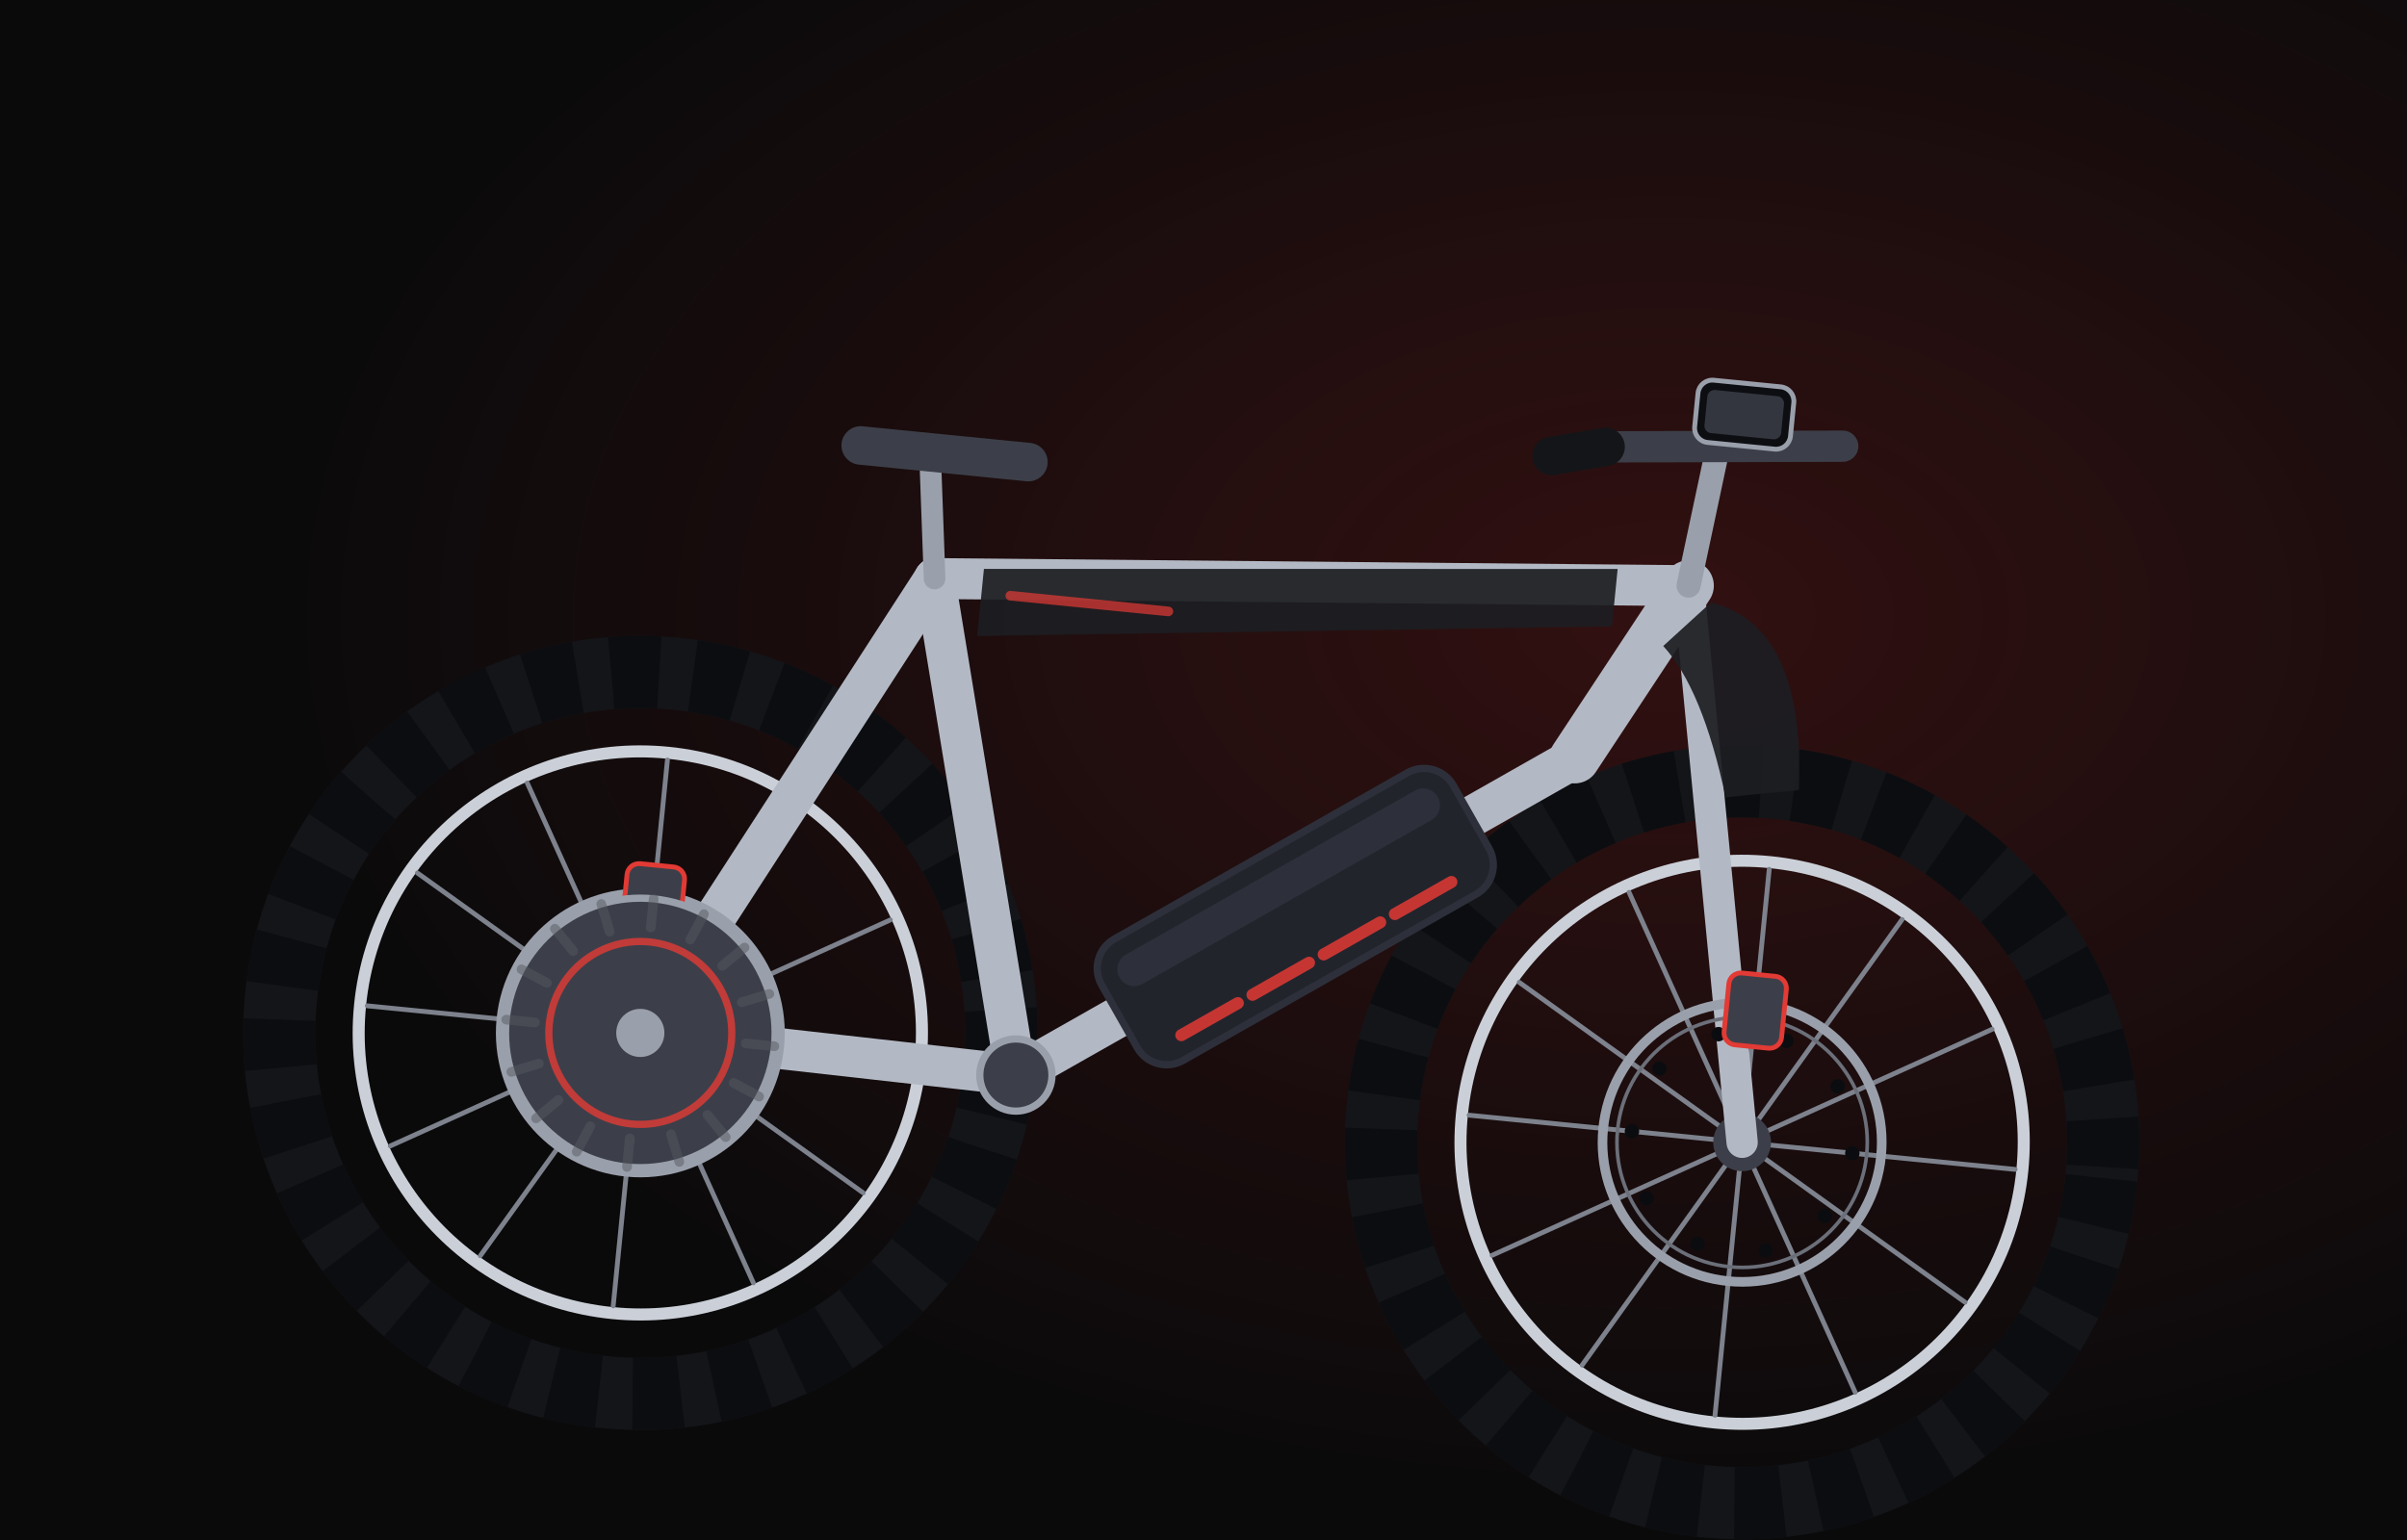
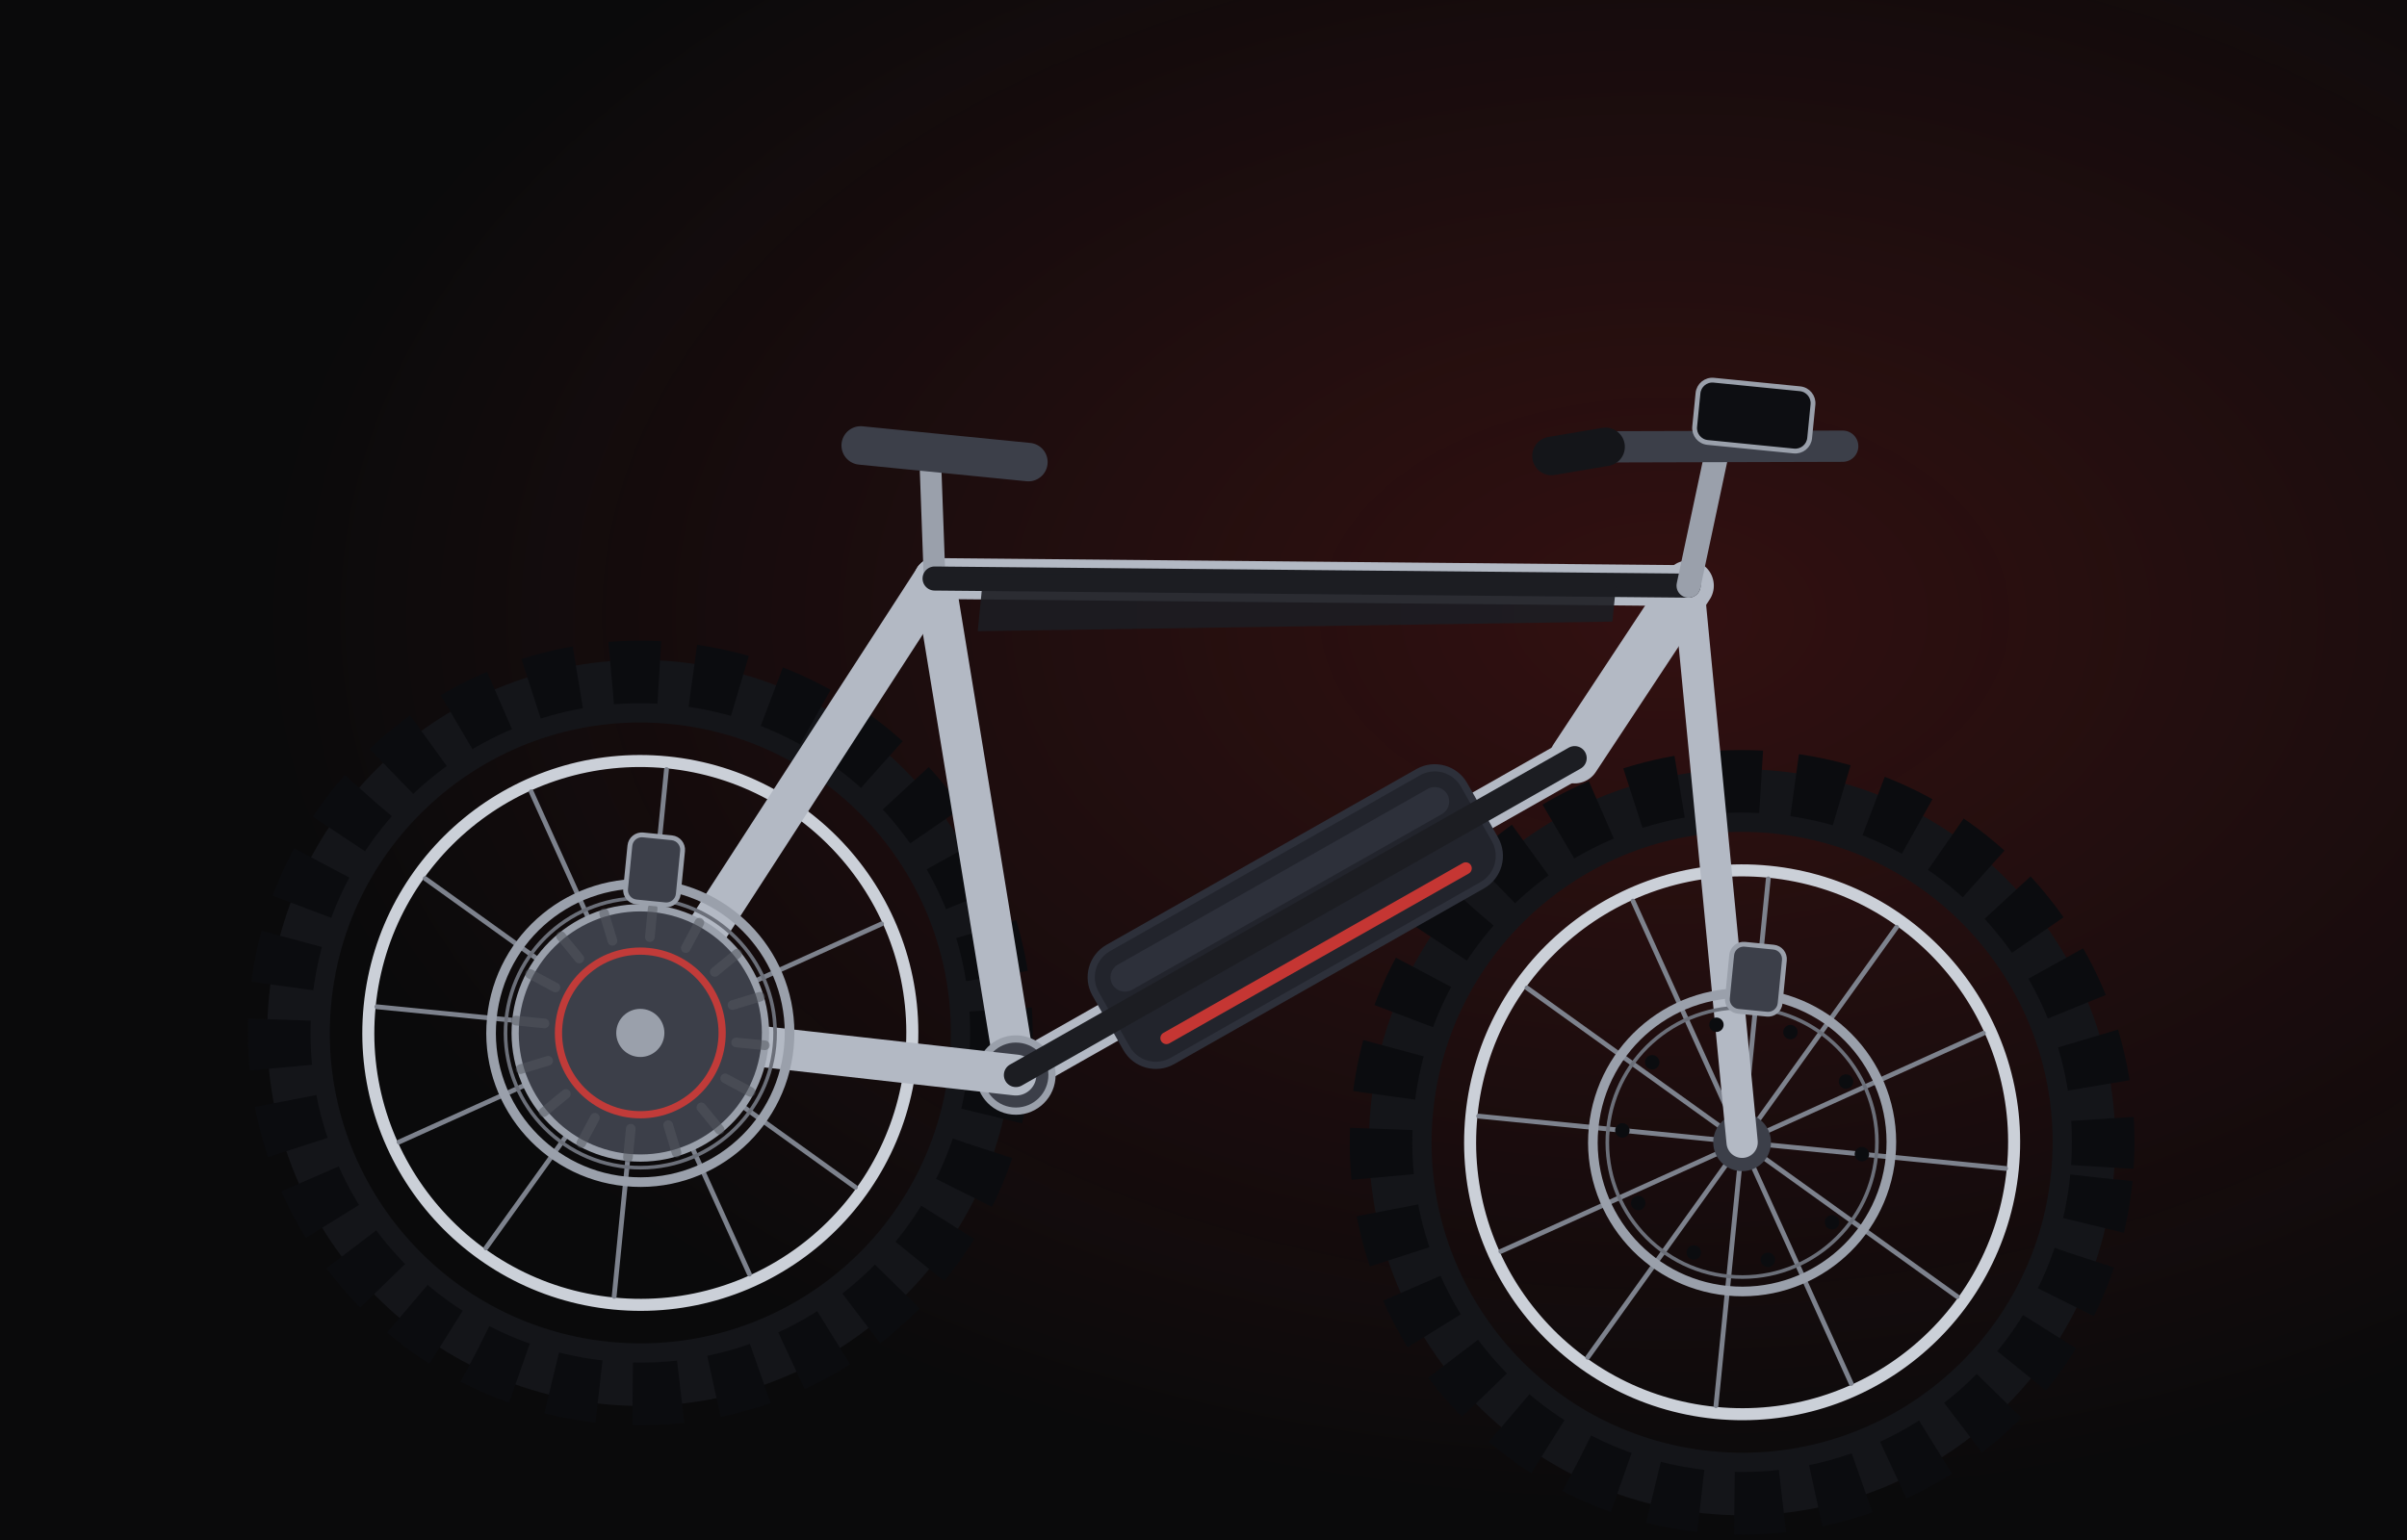
<svg xmlns="http://www.w3.org/2000/svg" viewBox="0 0 1000 640" width="1000" height="640">
  <defs>
    <radialGradient id="glow" cx="69.0%" cy="40%" r="58%">
      <stop offset="0%" stop-color="#d42a28" stop-opacity="0.20" />
      <stop offset="100%" stop-color="#d42a28" stop-opacity="0" />
    </radialGradient>
    <linearGradient id="sweep" x1="0" y1="0" x2="1" y2="0">
      <stop offset="0%" stop-color="#ffffff" stop-opacity="0" />
      <stop offset="50%" stop-color="#ffffff" stop-opacity="0.10" />
      <stop offset="55%" stop-color="#d42a28" stop-opacity="0.25" />
      <stop offset="100%" stop-color="#d42a28" stop-opacity="0" />
    </linearGradient>
  </defs>
  <rect width="1000" height="640" fill="#0a0a0b" />
  <rect width="1000" height="640" fill="url(#glow)" />
  <g transform="translate(500 350) rotate(5.67) scale(1.000) translate(-500 -350)">
+     <g opacity="1.000" transform="translate(0 0.0)" />
    <g opacity="1.000" transform="translate(0 0.0)">
-       <circle cx="275" cy="452" r="150" fill="none" stroke="#141519" stroke-width="30" />
-       <circle cx="275" cy="452" r="150" fill="none" stroke="#0c0d10" stroke-width="30" stroke-dasharray="20 14" />
-       <circle cx="275" cy="452" r="117" fill="none" stroke="#cbd0d8" stroke-width="5" />
-       <line x1="275" y1="452" x2="389" y2="452" stroke="#7d828d" stroke-width="2" stroke-linecap="round" />
-       <line x1="275" y1="452" x2="373.727" y2="509" stroke="#7d828d" stroke-width="2" stroke-linecap="round" />
-       <line x1="275" y1="452" x2="332" y2="550.727" stroke="#7d828d" stroke-width="2" stroke-linecap="round" />
-       <line x1="275" y1="452" x2="275" y2="566" stroke="#7d828d" stroke-width="2" stroke-linecap="round" />
-       <line x1="275" y1="452" x2="218" y2="550.727" stroke="#7d828d" stroke-width="2" stroke-linecap="round" />
-       <line x1="275" y1="452" x2="176.273" y2="509" stroke="#7d828d" stroke-width="2" stroke-linecap="round" />
-       <line x1="275" y1="452" x2="161" y2="452" stroke="#7d828d" stroke-width="2" stroke-linecap="round" />
-       <line x1="275" y1="452" x2="176.273" y2="395" stroke="#7d828d" stroke-width="2" stroke-linecap="round" />
-       <line x1="275" y1="452" x2="218" y2="353.273" stroke="#7d828d" stroke-width="2" stroke-linecap="round" />
-       <line x1="275" y1="452" x2="275" y2="338" stroke="#7d828d" stroke-width="2" stroke-linecap="round" />
-       <line x1="275" y1="452" x2="332" y2="353.273" stroke="#7d828d" stroke-width="2" stroke-linecap="round" />
-       <line x1="275" y1="452" x2="373.727" y2="395" stroke="#7d828d" stroke-width="2" stroke-linecap="round" />
+       <circle cx="275" cy="452" r="142" fill="none" stroke="#141519" stroke-width="26" />
+       <circle cx="275" cy="452" r="113" fill="none" stroke="#cbd0d8" stroke-width="5" />
+       <line x1="275" y1="452" x2="385" y2="452" stroke="#7d828d" stroke-width="2" stroke-linecap="round" />
+       <line x1="275" y1="452" x2="370.263" y2="507" stroke="#7d828d" stroke-width="2" stroke-linecap="round" />
+       <line x1="275" y1="452" x2="330" y2="547.263" stroke="#7d828d" stroke-width="2" stroke-linecap="round" />
+       <line x1="275" y1="452" x2="275" y2="562" stroke="#7d828d" stroke-width="2" stroke-linecap="round" />
+       <line x1="275" y1="452" x2="220" y2="547.263" stroke="#7d828d" stroke-width="2" stroke-linecap="round" />
+       <line x1="275" y1="452" x2="179.737" y2="507" stroke="#7d828d" stroke-width="2" stroke-linecap="round" />
+       <line x1="275" y1="452" x2="165" y2="452" stroke="#7d828d" stroke-width="2" stroke-linecap="round" />
+       <line x1="275" y1="452" x2="179.737" y2="397" stroke="#7d828d" stroke-width="2" stroke-linecap="round" />
+       <line x1="275" y1="452" x2="220" y2="356.737" stroke="#7d828d" stroke-width="2" stroke-linecap="round" />
+       <line x1="275" y1="452" x2="275" y2="342" stroke="#7d828d" stroke-width="2" stroke-linecap="round" />
+       <line x1="275" y1="452" x2="330" y2="356.737" stroke="#7d828d" stroke-width="2" stroke-linecap="round" />
+       <line x1="275" y1="452" x2="370.263" y2="397" stroke="#7d828d" stroke-width="2" stroke-linecap="round" />
      <circle cx="275" cy="452" r="12" fill="#3c3f49" />
-       <circle cx="735" cy="452" r="150" fill="none" stroke="#141519" stroke-width="30" />
-       <circle cx="735" cy="452" r="150" fill="none" stroke="#0c0d10" stroke-width="30" stroke-dasharray="20 14" />
-       <circle cx="735" cy="452" r="117" fill="none" stroke="#cbd0d8" stroke-width="5" />
-       <line x1="735" y1="452" x2="849" y2="452" stroke="#7d828d" stroke-width="2" stroke-linecap="round" />
-       <line x1="735" y1="452" x2="833.727" y2="509" stroke="#7d828d" stroke-width="2" stroke-linecap="round" />
-       <line x1="735" y1="452" x2="792" y2="550.727" stroke="#7d828d" stroke-width="2" stroke-linecap="round" />
-       <line x1="735" y1="452" x2="735" y2="566" stroke="#7d828d" stroke-width="2" stroke-linecap="round" />
-       <line x1="735" y1="452" x2="678" y2="550.727" stroke="#7d828d" stroke-width="2" stroke-linecap="round" />
-       <line x1="735" y1="452" x2="636.273" y2="509" stroke="#7d828d" stroke-width="2" stroke-linecap="round" />
-       <line x1="735" y1="452" x2="621" y2="452" stroke="#7d828d" stroke-width="2" stroke-linecap="round" />
-       <line x1="735" y1="452" x2="636.273" y2="395" stroke="#7d828d" stroke-width="2" stroke-linecap="round" />
-       <line x1="735" y1="452" x2="678" y2="353.273" stroke="#7d828d" stroke-width="2" stroke-linecap="round" />
-       <line x1="735" y1="452" x2="735" y2="338" stroke="#7d828d" stroke-width="2" stroke-linecap="round" />
-       <line x1="735" y1="452" x2="792" y2="353.273" stroke="#7d828d" stroke-width="2" stroke-linecap="round" />
-       <line x1="735" y1="452" x2="833.727" y2="395" stroke="#7d828d" stroke-width="2" stroke-linecap="round" />
+       <circle cx="735" cy="452" r="142" fill="none" stroke="#141519" stroke-width="26" />
+       <circle cx="735" cy="452" r="113" fill="none" stroke="#cbd0d8" stroke-width="5" />
+       <line x1="735" y1="452" x2="845" y2="452" stroke="#7d828d" stroke-width="2" stroke-linecap="round" />
+       <line x1="735" y1="452" x2="830.263" y2="507" stroke="#7d828d" stroke-width="2" stroke-linecap="round" />
+       <line x1="735" y1="452" x2="790" y2="547.263" stroke="#7d828d" stroke-width="2" stroke-linecap="round" />
+       <line x1="735" y1="452" x2="735" y2="562" stroke="#7d828d" stroke-width="2" stroke-linecap="round" />
+       <line x1="735" y1="452" x2="680" y2="547.263" stroke="#7d828d" stroke-width="2" stroke-linecap="round" />
+       <line x1="735" y1="452" x2="639.737" y2="507" stroke="#7d828d" stroke-width="2" stroke-linecap="round" />
+       <line x1="735" y1="452" x2="625" y2="452" stroke="#7d828d" stroke-width="2" stroke-linecap="round" />
+       <line x1="735" y1="452" x2="639.737" y2="397" stroke="#7d828d" stroke-width="2" stroke-linecap="round" />
+       <line x1="735" y1="452" x2="680" y2="356.737" stroke="#7d828d" stroke-width="2" stroke-linecap="round" />
+       <line x1="735" y1="452" x2="735" y2="342" stroke="#7d828d" stroke-width="2" stroke-linecap="round" />
+       <line x1="735" y1="452" x2="790" y2="356.737" stroke="#7d828d" stroke-width="2" stroke-linecap="round" />
+       <line x1="735" y1="452" x2="830.263" y2="397" stroke="#7d828d" stroke-width="2" stroke-linecap="round" />
      <circle cx="735" cy="452" r="12" fill="#3c3f49" />
+     </g>
+     <g opacity="1.000" transform="translate(0 0.0)">
+       <circle cx="275" cy="452" r="150" fill="none" stroke="#0b0c0f" stroke-width="26" stroke-dasharray="20 14" />
+       <circle cx="735" cy="452" r="150" fill="none" stroke="#0b0c0f" stroke-width="26" stroke-dasharray="20 14" />
    </g>
    <g opacity="1.000" transform="translate(0 0.0)">
      <line x1="432" y1="454" x2="650" y2="300" stroke="#b3b9c4" stroke-width="17" stroke-linecap="round" />
      <line x1="378" y1="252" x2="690" y2="224" stroke="#b3b9c4" stroke-width="17" stroke-linecap="round" />
      <line x1="432" y1="454" x2="378" y2="252" stroke="#b3b9c4" stroke-width="17" stroke-linecap="round" />
      <line x1="650" y1="300" x2="690" y2="224" stroke="#b3b9c4" stroke-width="21" stroke-linecap="round" />
+       <line x1="690" y1="224" x2="735" y2="452" stroke="#b3b9c4" stroke-width="13" stroke-linecap="round" />
+       <circle cx="432" cy="454" r="15" fill="#3c3f49" stroke="#9aa0ab" stroke-width="3" />
      <line x1="432" y1="454" x2="275" y2="452" stroke="#b3b9c4" stroke-width="17" stroke-linecap="round" />
      <line x1="275" y1="452" x2="378" y2="252" stroke="#b3b9c4" stroke-width="17" stroke-linecap="round" />
-       <line x1="690" y1="224" x2="735" y2="452" stroke="#b3b9c4" stroke-width="13" stroke-linecap="round" />
+     </g>
+     <g opacity="1.000" transform="translate(0 0.0)">
      <line x1="378" y1="252" x2="372" y2="208" stroke="#9aa0ab" stroke-width="9" stroke-linecap="round" />
      <rect x="334" y="192" width="86" height="16" rx="8" fill="#3c3f49" />
-       <circle cx="432" cy="454" r="15" fill="#3c3f49" stroke="#9aa0ab" stroke-width="3" />
    </g>
    <g opacity="1.000" transform="translate(0 0.0)">
-       <circle cx="735" cy="452" r="58" fill="none" stroke="#9aa0ab" stroke-width="4" />
-       <circle cx="735" cy="452" r="52" fill="none" stroke="#6b6f79" stroke-width="1.5" />
-       <circle cx="781" cy="452" r="3" fill="#0b0c0f" />
-       <circle cx="772.215" cy="479.038" r="3" fill="#0b0c0f" />
-       <circle cx="749.215" cy="495.749" r="3" fill="#0b0c0f" />
-       <circle cx="720.785" cy="495.749" r="3" fill="#0b0c0f" />
-       <circle cx="697.785" cy="479.038" r="3" fill="#0b0c0f" />
-       <circle cx="689" cy="452" r="3" fill="#0b0c0f" />
-       <circle cx="697.785" cy="424.962" r="3" fill="#0b0c0f" />
-       <circle cx="720.785" cy="408.251" r="3" fill="#0b0c0f" />
-       <circle cx="749.215" cy="408.251" r="3" fill="#0b0c0f" />
-       <circle cx="772.215" cy="424.962" r="3" fill="#0b0c0f" />
-       <rect x="723" y="382" width="24" height="30" rx="5" fill="#3c3f49" stroke="#e23a34" stroke-width="2" />
-       <circle cx="275" cy="452" r="58" fill="none" stroke="#9aa0ab" stroke-width="4" />
-       <circle cx="275" cy="452" r="52" fill="none" stroke="#6b6f79" stroke-width="1.5" />
-       <circle cx="321" cy="452" r="3" fill="#0b0c0f" />
-       <circle cx="312.215" cy="479.038" r="3" fill="#0b0c0f" />
-       <circle cx="289.215" cy="495.749" r="3" fill="#0b0c0f" />
-       <circle cx="260.785" cy="495.749" r="3" fill="#0b0c0f" />
-       <circle cx="237.785" cy="479.038" r="3" fill="#0b0c0f" />
-       <circle cx="229" cy="452" r="3" fill="#0b0c0f" />
-       <circle cx="237.785" cy="424.962" r="3" fill="#0b0c0f" />
-       <circle cx="260.785" cy="408.251" r="3" fill="#0b0c0f" />
-       <circle cx="289.215" cy="408.251" r="3" fill="#0b0c0f" />
-       <circle cx="312.215" cy="424.962" r="3" fill="#0b0c0f" />
-       <rect x="263" y="382" width="24" height="30" rx="5" fill="#3c3f49" stroke="#e23a34" stroke-width="2" />
+       <circle cx="735" cy="452" r="62" fill="none" stroke="#9aa0ab" stroke-width="4" />
+       <circle cx="735" cy="452" r="56" fill="none" stroke="#6b6f79" stroke-width="1.5" />
+       <circle cx="785" cy="452" r="3" fill="#0b0c0f" />
+       <circle cx="775.451" cy="481.389" r="3" fill="#0b0c0f" />
+       <circle cx="750.451" cy="499.553" r="3" fill="#0b0c0f" />
+       <circle cx="719.549" cy="499.553" r="3" fill="#0b0c0f" />
+       <circle cx="694.549" cy="481.389" r="3" fill="#0b0c0f" />
+       <circle cx="685" cy="452" r="3" fill="#0b0c0f" />
+       <circle cx="694.549" cy="422.611" r="3" fill="#0b0c0f" />
+       <circle cx="719.549" cy="404.447" r="3" fill="#0b0c0f" />
+       <circle cx="750.451" cy="404.447" r="3" fill="#0b0c0f" />
+       <circle cx="775.451" cy="422.611" r="3" fill="#0b0c0f" />
+       <circle cx="275" cy="452" r="62" fill="none" stroke="#9aa0ab" stroke-width="4" />
+       <circle cx="275" cy="452" r="56" fill="none" stroke="#6b6f79" stroke-width="1.5" />
+       <circle cx="325" cy="452" r="3" fill="#0b0c0f" />
+       <circle cx="315.451" cy="481.389" r="3" fill="#0b0c0f" />
+       <circle cx="290.451" cy="499.553" r="3" fill="#0b0c0f" />
+       <circle cx="259.549" cy="499.553" r="3" fill="#0b0c0f" />
+       <circle cx="234.549" cy="481.389" r="3" fill="#0b0c0f" />
+       <circle cx="225" cy="452" r="3" fill="#0b0c0f" />
+       <circle cx="234.549" cy="422.611" r="3" fill="#0b0c0f" />
+       <circle cx="259.549" cy="404.447" r="3" fill="#0b0c0f" />
+       <circle cx="290.451" cy="404.447" r="3" fill="#0b0c0f" />
+       <circle cx="315.451" cy="422.611" r="3" fill="#0b0c0f" />
    </g>
    <g opacity="1.000" transform="translate(0 0.0)">
      <g transform="translate(541 377) rotate(-35.23823)">
-         <rect x="-84" y="-29" width="168" height="58" rx="14" fill="#22242c" stroke="#2d303a" stroke-width="3" />
-         <rect x="-76" y="-21" width="152" height="14" rx="7" fill="#2d303a" />
-         <rect x="-68" y="17" width="32" height="5" rx="2.5" fill="#e23a34" opacity="0.85" />
-         <rect x="-34" y="17" width="32" height="5" rx="2.5" fill="#e23a34" opacity="0.85" />
-         <rect x="0" y="17" width="32" height="5" rx="2.5" fill="#e23a34" opacity="0.85" />
-         <rect x="34" y="17" width="32" height="5" rx="2.5" fill="#e23a34" opacity="0.85" />
+         <rect x="-88" y="-27" width="176" height="54" rx="14" fill="#22242c" stroke="#2d303a" stroke-width="3" />
+         <rect x="-80" y="-19" width="160" height="12" rx="6" fill="#2d303a" />
+         <rect x="-74" y="15" width="148" height="5" rx="2.5" fill="#e23a34" opacity="0.85" />
      </g>
    </g>
    <g opacity="1.000" transform="translate(0 0.0)">
-       <circle cx="275" cy="452" r="56" fill="#3c3f49" stroke="#9aa0ab" stroke-width="3" />
-       <line x1="319" y1="452" x2="331" y2="452" stroke="#54586180" stroke-width="4" stroke-linecap="round" />
-       <line x1="315.651" y1="468.838" x2="326.737" y2="473.43" stroke="#54586180" stroke-width="4" stroke-linecap="round" />
-       <line x1="306.113" y1="483.113" x2="314.598" y2="491.598" stroke="#54586180" stroke-width="4" stroke-linecap="round" />
-       <line x1="291.838" y1="492.651" x2="296.43" y2="503.737" stroke="#54586180" stroke-width="4" stroke-linecap="round" />
-       <line x1="275" y1="496" x2="275" y2="508" stroke="#54586180" stroke-width="4" stroke-linecap="round" />
-       <line x1="258.162" y1="492.651" x2="253.57" y2="503.737" stroke="#54586180" stroke-width="4" stroke-linecap="round" />
-       <line x1="243.887" y1="483.113" x2="235.402" y2="491.598" stroke="#54586180" stroke-width="4" stroke-linecap="round" />
-       <line x1="234.349" y1="468.838" x2="223.263" y2="473.43" stroke="#54586180" stroke-width="4" stroke-linecap="round" />
-       <line x1="231" y1="452" x2="219" y2="452" stroke="#54586180" stroke-width="4" stroke-linecap="round" />
-       <line x1="234.349" y1="435.162" x2="223.263" y2="430.57" stroke="#54586180" stroke-width="4" stroke-linecap="round" />
-       <line x1="243.887" y1="420.887" x2="235.402" y2="412.402" stroke="#54586180" stroke-width="4" stroke-linecap="round" />
-       <line x1="258.162" y1="411.349" x2="253.57" y2="400.263" stroke="#54586180" stroke-width="4" stroke-linecap="round" />
-       <line x1="275" y1="408" x2="275" y2="396" stroke="#54586180" stroke-width="4" stroke-linecap="round" />
-       <line x1="291.838" y1="411.349" x2="296.43" y2="400.263" stroke="#54586180" stroke-width="4" stroke-linecap="round" />
-       <line x1="306.113" y1="420.887" x2="314.598" y2="412.402" stroke="#54586180" stroke-width="4" stroke-linecap="round" />
-       <line x1="315.651" y1="435.162" x2="326.737" y2="430.57" stroke="#54586180" stroke-width="4" stroke-linecap="round" />
-       <circle cx="275" cy="452" r="38" fill="none" stroke="#e23a34" stroke-width="3" opacity="0.8" />
+       <circle cx="275" cy="452" r="52" fill="#3c3f49" stroke="#9aa0ab" stroke-width="3" />
+       <line x1="315" y1="452" x2="327" y2="452" stroke="#54586180" stroke-width="4" stroke-linecap="round" />
+       <line x1="311.955" y1="467.307" x2="323.042" y2="471.9" stroke="#54586180" stroke-width="4" stroke-linecap="round" />
+       <line x1="303.284" y1="480.284" x2="311.77" y2="488.77" stroke="#54586180" stroke-width="4" stroke-linecap="round" />
+       <line x1="290.307" y1="488.955" x2="294.9" y2="500.042" stroke="#54586180" stroke-width="4" stroke-linecap="round" />
+       <line x1="275" y1="492" x2="275" y2="504" stroke="#54586180" stroke-width="4" stroke-linecap="round" />
+       <line x1="259.693" y1="488.955" x2="255.1" y2="500.042" stroke="#54586180" stroke-width="4" stroke-linecap="round" />
+       <line x1="246.716" y1="480.284" x2="238.23" y2="488.77" stroke="#54586180" stroke-width="4" stroke-linecap="round" />
+       <line x1="238.045" y1="467.307" x2="226.958" y2="471.9" stroke="#54586180" stroke-width="4" stroke-linecap="round" />
+       <line x1="235" y1="452" x2="223" y2="452" stroke="#54586180" stroke-width="4" stroke-linecap="round" />
+       <line x1="238.045" y1="436.693" x2="226.958" y2="432.1" stroke="#54586180" stroke-width="4" stroke-linecap="round" />
+       <line x1="246.716" y1="423.716" x2="238.23" y2="415.23" stroke="#54586180" stroke-width="4" stroke-linecap="round" />
+       <line x1="259.693" y1="415.045" x2="255.1" y2="403.958" stroke="#54586180" stroke-width="4" stroke-linecap="round" />
+       <line x1="275" y1="412" x2="275" y2="400" stroke="#54586180" stroke-width="4" stroke-linecap="round" />
+       <line x1="290.307" y1="415.045" x2="294.9" y2="403.958" stroke="#54586180" stroke-width="4" stroke-linecap="round" />
+       <line x1="303.284" y1="423.716" x2="311.77" y2="415.23" stroke="#54586180" stroke-width="4" stroke-linecap="round" />
+       <line x1="311.955" y1="436.693" x2="323.042" y2="432.1" stroke="#54586180" stroke-width="4" stroke-linecap="round" />
+       <circle cx="275" cy="452" r="34" fill="none" stroke="#e23a34" stroke-width="3" opacity="0.8" />
      <circle cx="275" cy="452" r="10" fill="#9aa0ab" />
    </g>
    <g opacity="1.000" transform="translate(0 0.0)">
-       <path d="M398 246 L660 220 L660 244 L398 274 Z" fill="#1c1d22" opacity="0.92" />
-       <path d="M700 230 q40 6 44 74 l-30 6 q-14 -44 -32 -60 Z" fill="#1c1d22" opacity="0.92" />
-       <rect x="408" y="254" width="70" height="4" rx="2" fill="#e23a34" opacity="0.7" />
+       <rect x="723" y="370" width="22" height="28" rx="5" fill="#3c3f49" stroke="#9aa0ab" stroke-width="2" />
+       <rect x="263" y="370" width="22" height="28" rx="5" fill="#3c3f49" stroke="#9aa0ab" stroke-width="2" />
    </g>
+     <g opacity="1.000" transform="translate(0 0.0)">
+       <line x1="432" y1="454" x2="650" y2="300" stroke="#1c1d22" stroke-width="10" stroke-linecap="round" />
+       <line x1="378" y1="252" x2="690" y2="224" stroke="#1c1d22" stroke-width="10" stroke-linecap="round" />
+       <path d="M398 248 L660 222 L660 242 L398 272 Z" fill="#1c1d22" opacity="0.9" />
+     </g>
+     <g opacity="1.000" transform="translate(0 0.0)" />
+     <g opacity="1.000" transform="translate(0 0.0)" />
    <g opacity="1.000" transform="translate(0 0.0)">
      <line x1="690" y1="224" x2="696" y2="170" stroke="#9aa0ab" stroke-width="10" stroke-linecap="round" />
      <line x1="650" y1="170" x2="748" y2="160" stroke="#3c3f49" stroke-width="13" stroke-linecap="round" />
      <line x1="650" y1="170" x2="628" y2="176" stroke="#141519" stroke-width="16" stroke-linecap="round" />
-       <rect x="686" y="138" width="40" height="26" rx="6" fill="#0d0e12" stroke="#9aa0ab" stroke-width="2" />
-       <rect x="690" y="142" width="32" height="18" rx="3" fill="#33363f" opacity="1" />
+       <rect x="686" y="138" width="48" height="26" rx="6" fill="#0d0e12" stroke="#9aa0ab" stroke-width="2" />
    </g>
  </g>
  <g transform="translate(1257 0) skewX(-12)">
    <rect x="-90" y="-100" width="180" height="840" fill="url(#sweep)" />
  </g>
</svg>
